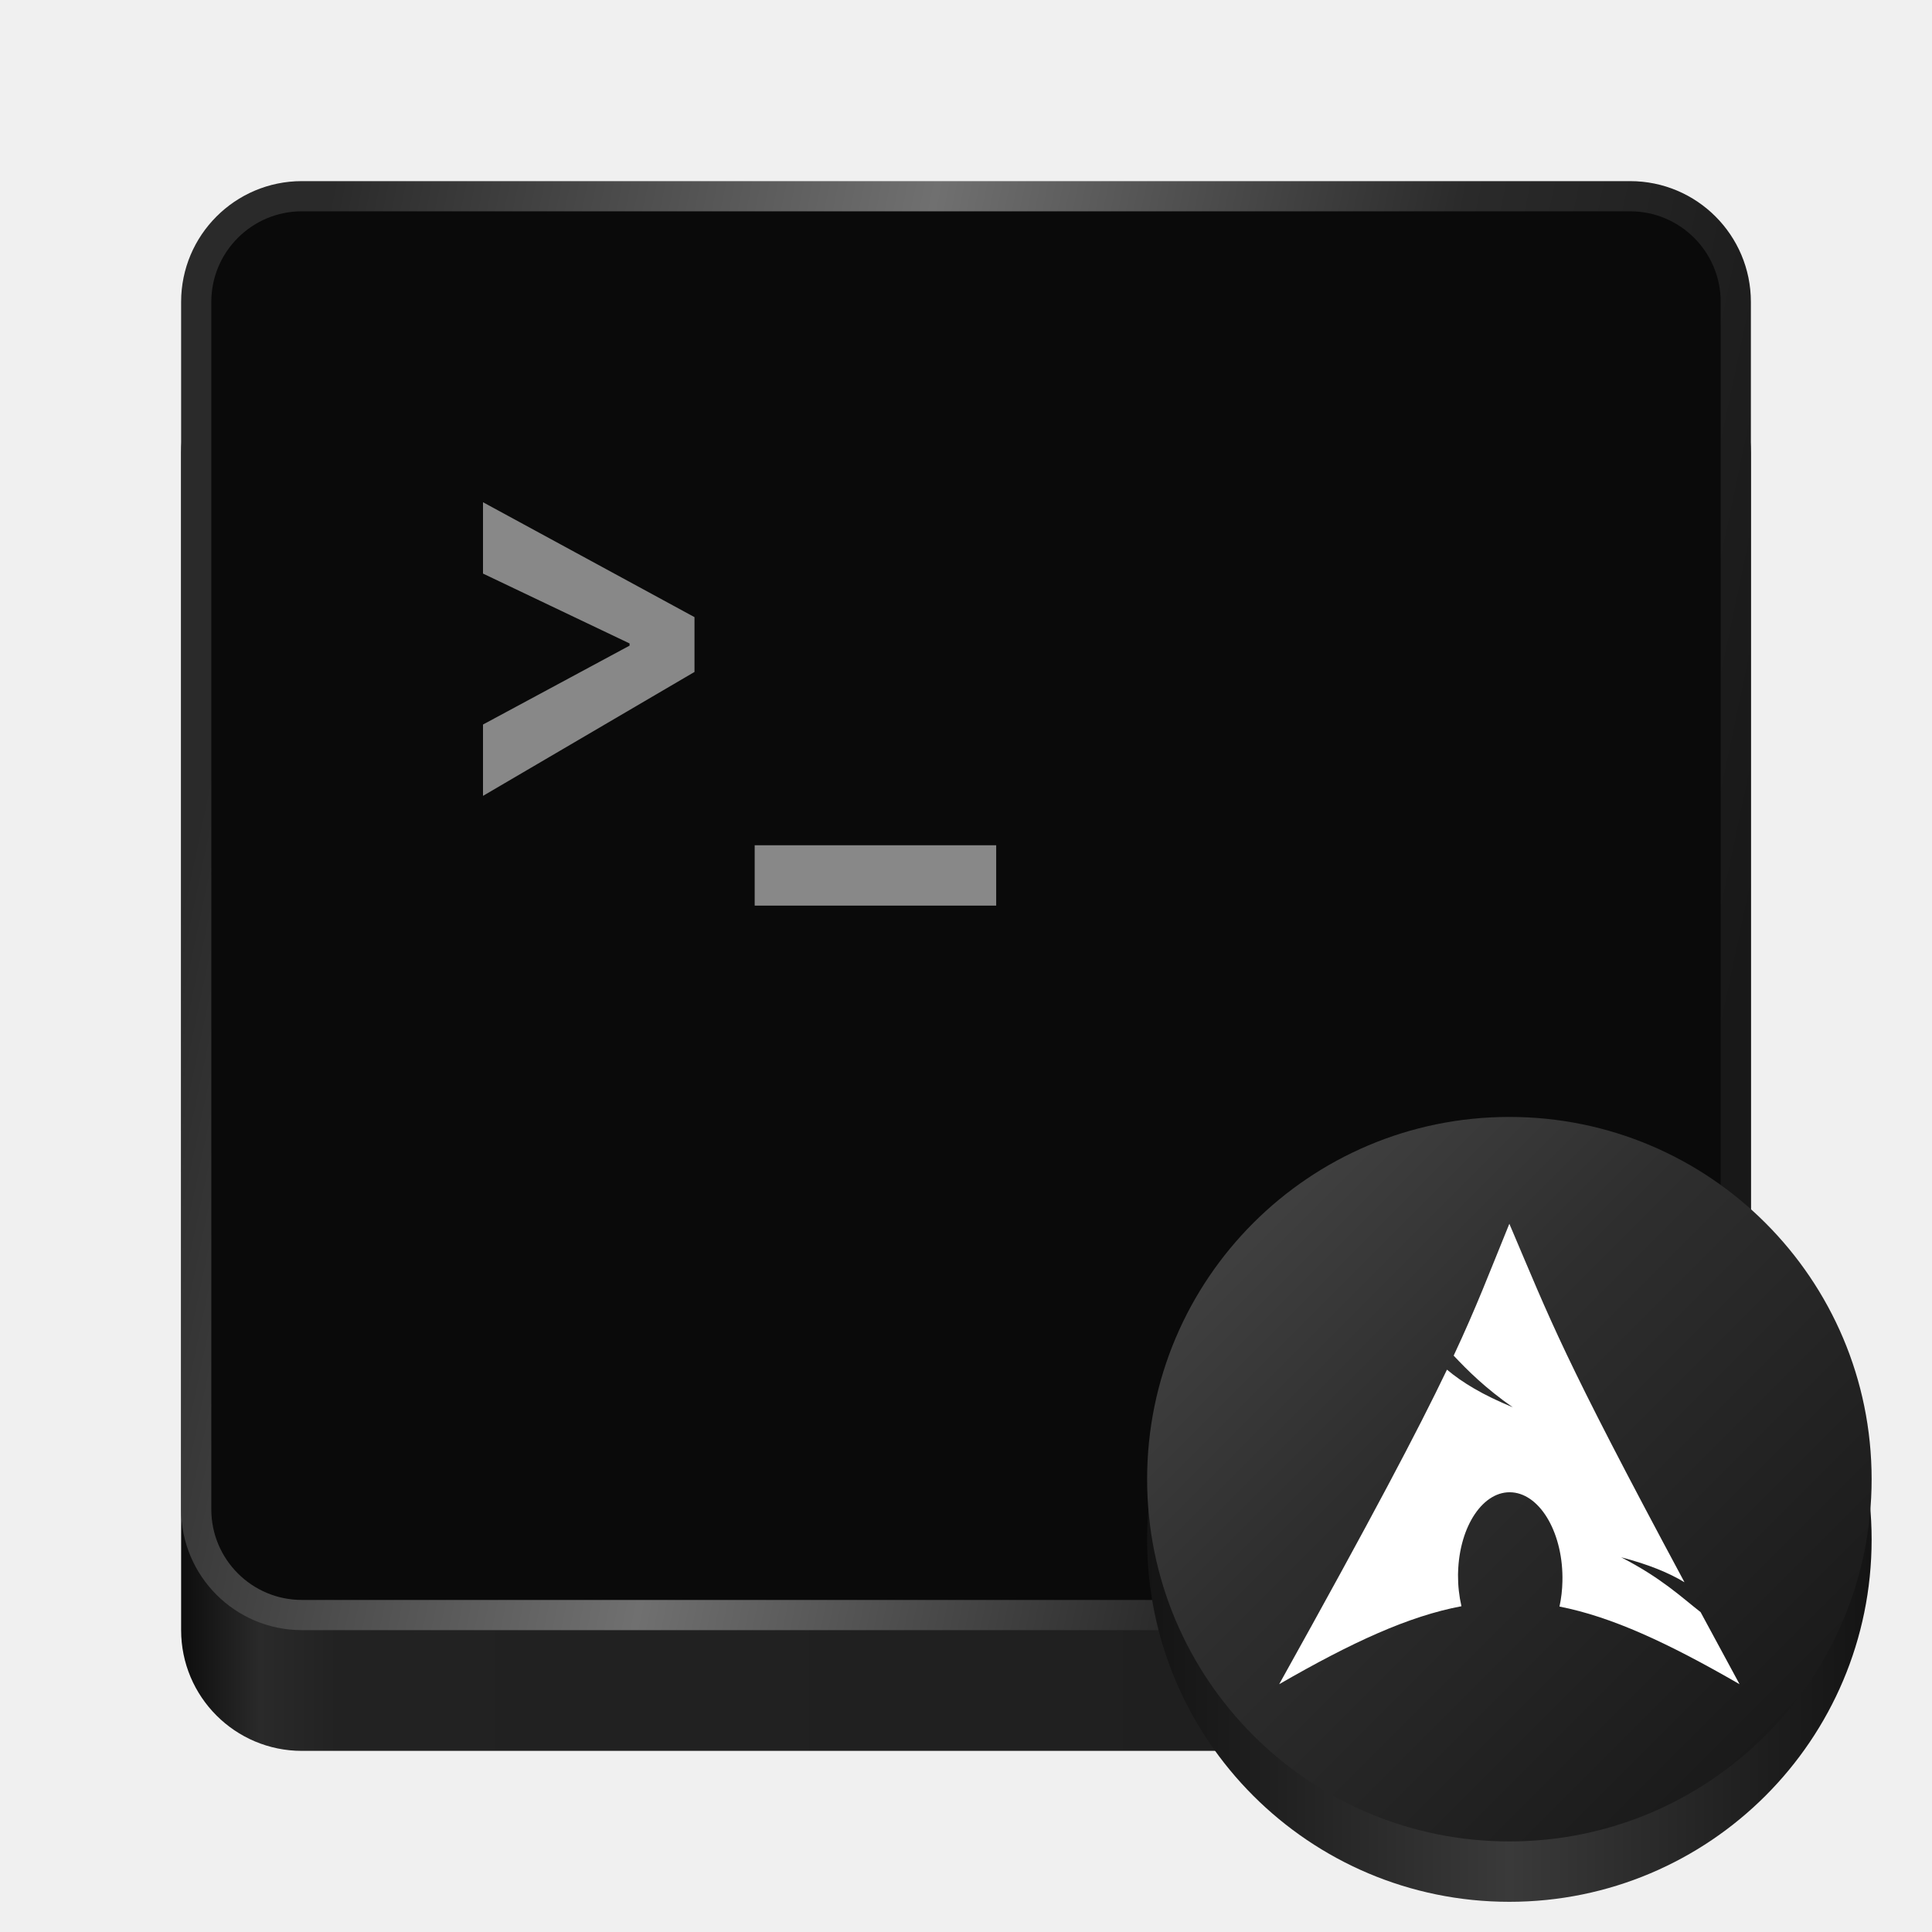
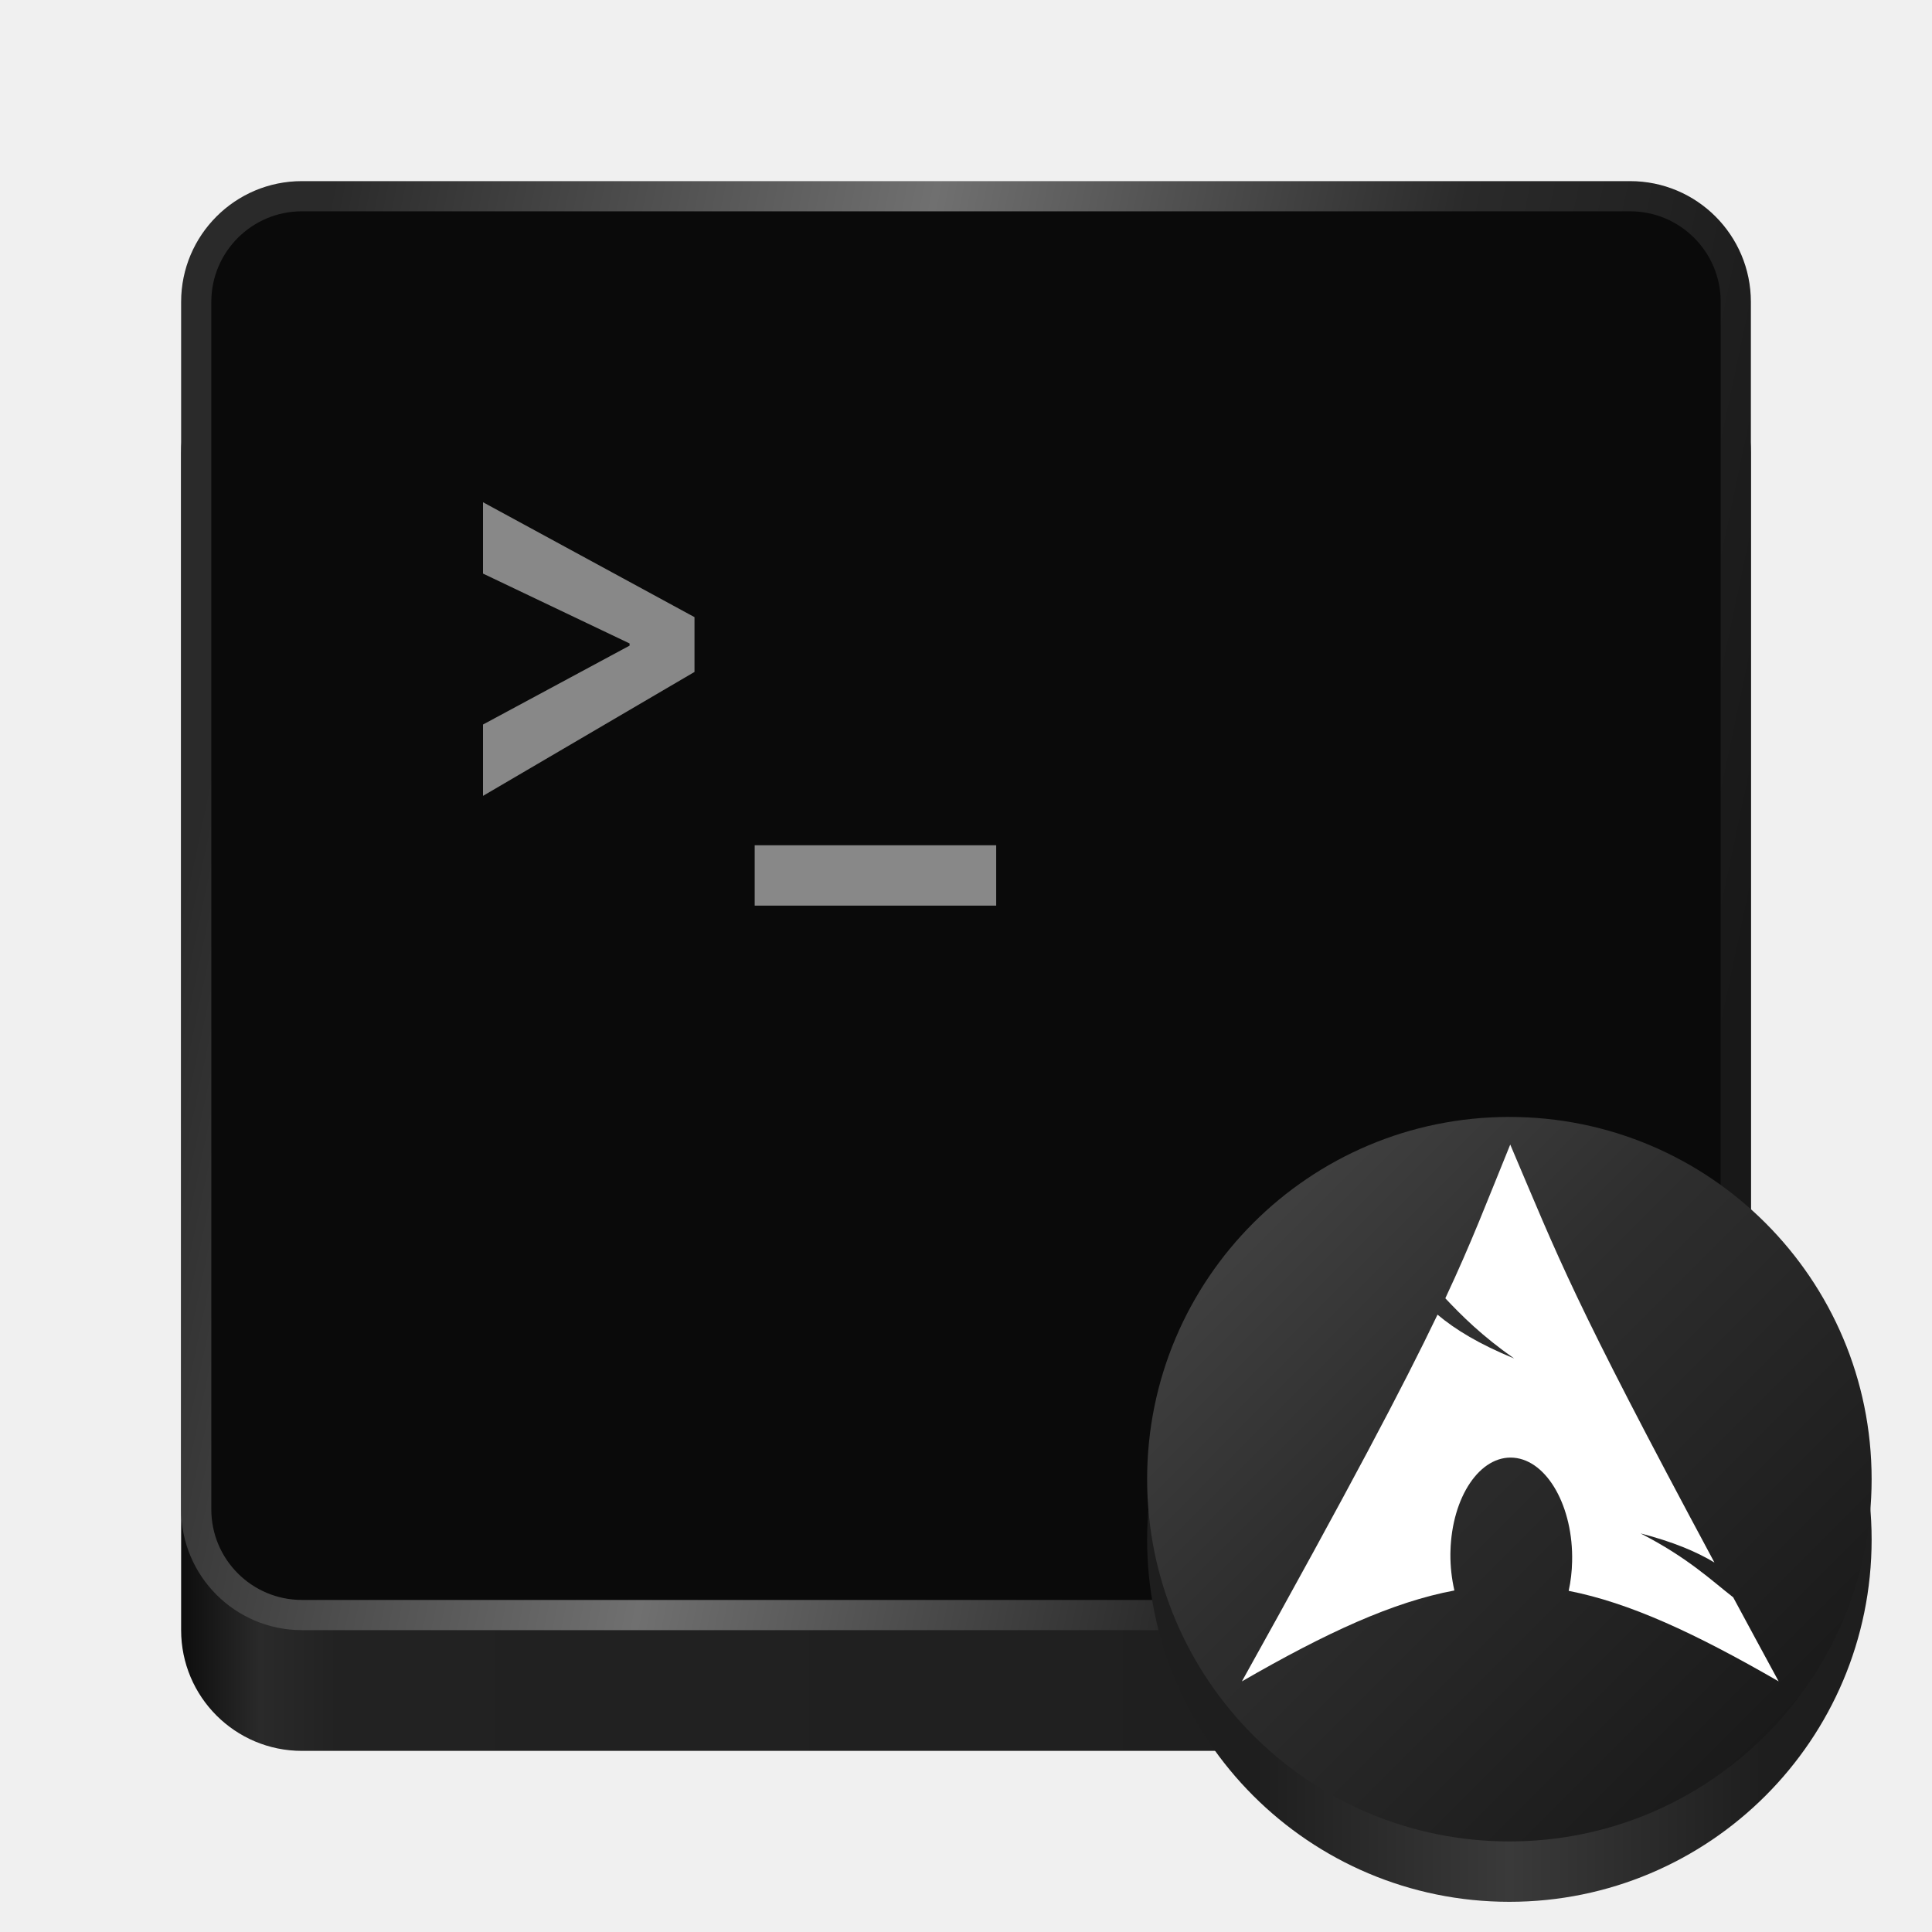
<svg xmlns="http://www.w3.org/2000/svg" height="128px" viewBox="0 0 128 128" width="128px">
  <defs>
    <linearGradient id="a" gradientUnits="userSpaceOnUse" x1="12" x2="116" y1="64" y2="64">
      <stop offset="0" stop-color="#0d0d0d" />
      <stop offset="0.05" stop-color="#2a2a2a" />
      <stop offset="0.1" stop-color="#222222" />
      <stop offset="0.9" stop-color="#1e1e1e" />
      <stop offset="0.95" stop-color="#2a2a2a" />
      <stop offset="1" stop-color="#0d0d0d" />
    </linearGradient>
    <linearGradient id="b" gradientUnits="userSpaceOnUse" x1="12" x2="112.041" y1="60" y2="80.988">
      <stop offset="0" stop-color="#2a2a2a" />
      <stop offset="0.384" stop-color="#707070" />
      <stop offset="0.721" stop-color="#2a2a2a" />
      <stop offset="1" stop-color="#181818" />
    </linearGradient>
    <linearGradient id="bagrad" gradientUnits="userSpaceOnUse" x1="76" y1="74" x2="124" y2="122">
      <stop offset="0" stop-color="#4a4a4a" />
      <stop offset="0.4" stop-color="#2e2e2e" />
      <stop offset="1" stop-color="#141414" />
    </linearGradient>
    <linearGradient id="shadowgrad" gradientUnits="userSpaceOnUse" x1="76" y1="102" x2="124" y2="102">
-       <stop offset="0" stop-color="#141414" />
+       <stop offset="0" stop-color="#1e1e1e" />
      <stop offset="0.15" stop-color="#1e1e1e" />
      <stop offset="0.5" stop-color="#3a3a3a" />
      <stop offset="0.85" stop-color="#1e1e1e" />
-       <stop offset="1" stop-color="#141414" />
+       <stop offset="1" stop-color="#1e1e1e" />
    </linearGradient>
  </defs>
  <path d="m 20 22 h 88 c 4.418 0 8 3.582 8 8 v 78 c 0 4.418 -3.582 8 -8 8 h -88 c -4.418 0 -8 -3.582 -8 -8 v -78 c 0 -4.418 3.582 -8 8 -8 z m 0 0" fill="url(#a)" />
  <path d="m 20 12 h 88 c 4.418 0 8 3.582 8 8 v 80 c 0 4.418 -3.582 8 -8 8 h -88 c -4.418 0 -8 -3.582 -8 -8 v -80 c 0 -4.418 3.582 -8 8 -8 z m 0 0" fill="url(#b)" />
  <path d="m 20 14 h 88 c 3.312 0 6 2.688 6 6 v 80 c 0 3.312 -2.688 6 -6 6 h -88 c -3.312 0 -6 -2.688 -6 -6 v -80 c 0 -3.312 2.688 -6 6 -6 z m 0 0" fill="#0a0a0a" />
  <path d="m 46.012 40.887 l -14.012 -7.613 v 4.727 l 9.711 4.629 v 0.145 l -9.711 5.227 v 4.727 l 14.012 -8.211 z m 0 0" fill="#888888" />
  <path d="m 50 56 v 4 h 16 v -4 z m 0 0" fill="#888888" />
  <circle cx="100" cy="102" r="24" fill="url(#shadowgrad)" />
  <circle cx="100" cy="98" r="24" fill="url(#bagrad)" />
-   <svg x="69.5" y="67.5" width="61" height="61" viewBox="0 0 16.933 16.933">
+   <g transform="translate(64.5,60) scale(4.200)">
    <path fill="#fff" fill-rule="evenodd" d="M8.466 3.769c-.377.924-.604 1.529-1.024 2.425.257.273.573.59 1.086.95-.551-.227-.928-.455-1.209-.692-.537 1.121-1.378 2.717-3.086 5.785 1.342-.774 2.383-1.252 3.352-1.434a2.5 2.5 0 0 1-.063-.575l.001-.043c.022-.86.469-1.521.999-1.476s.941.779.92 1.638a2.4 2.4 0 0 1-.054.462c.959.188 1.988.664 3.312 1.428-.261-.48-.494-.913-.717-1.326-.35-.272-.716-.625-1.461-1.008.512.133.88.287 1.165.459C9.425 6.15 9.242 5.59 8.466 3.769" />
-   </svg>
+   </g>
</svg>
